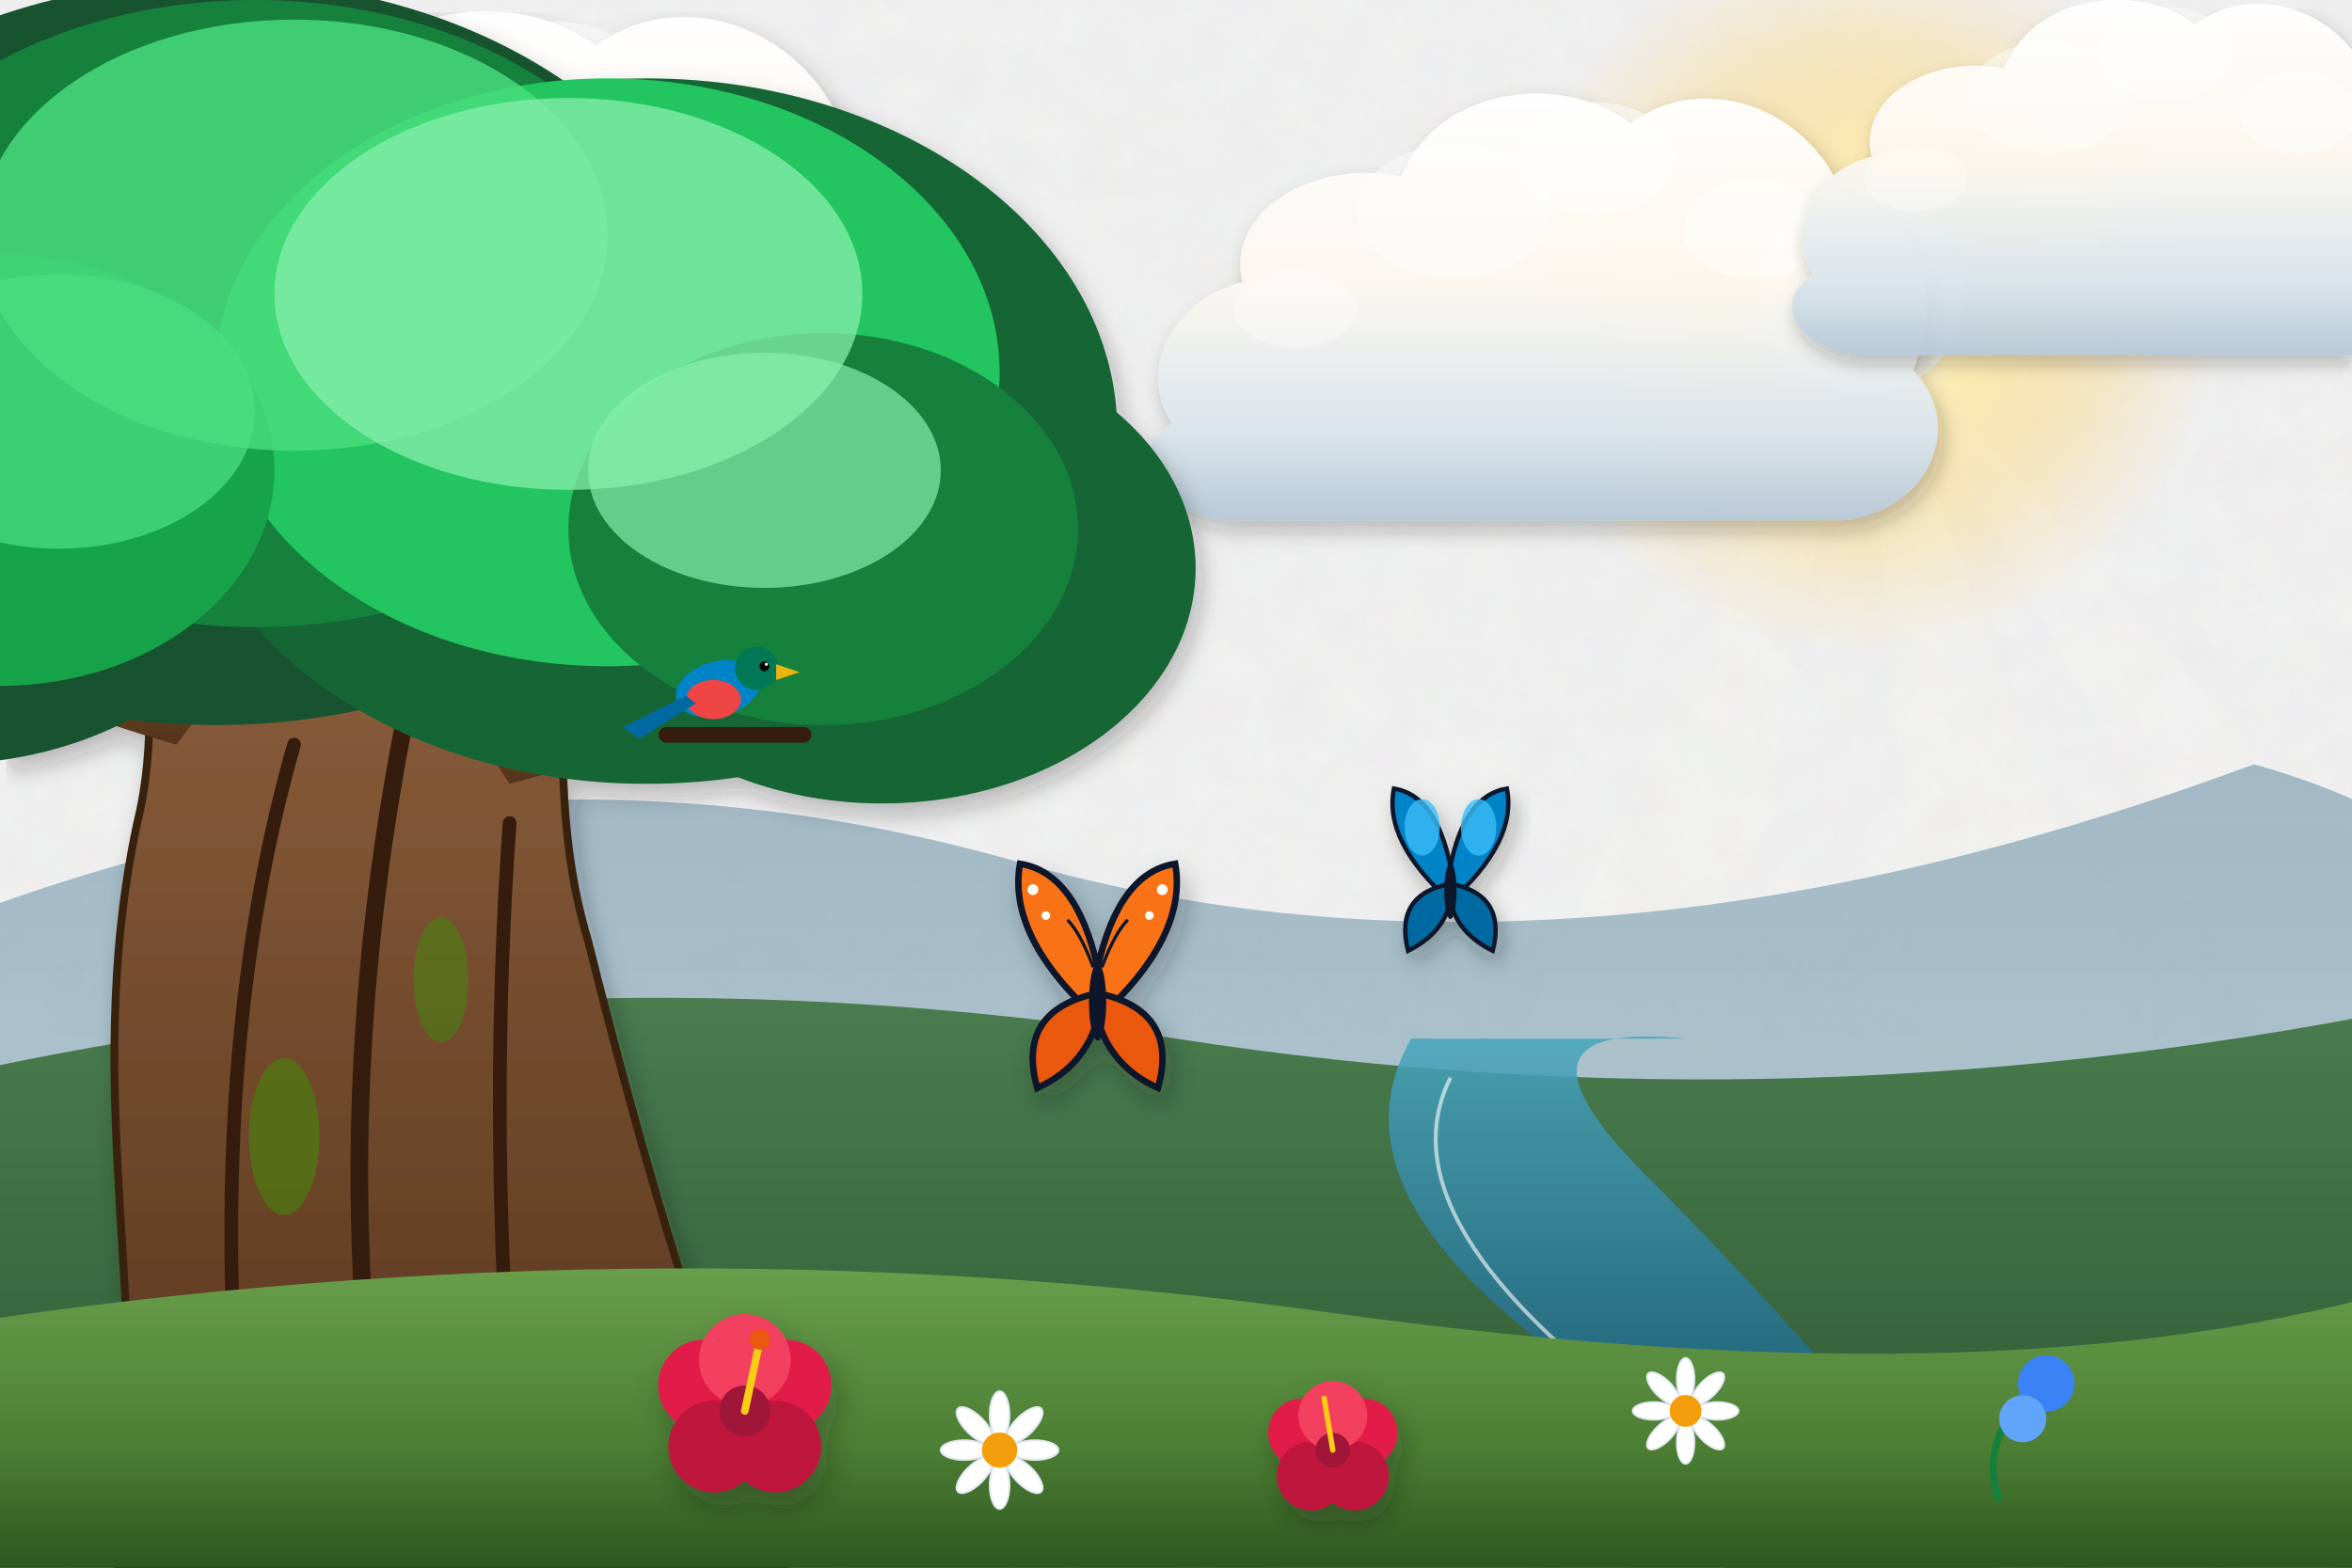
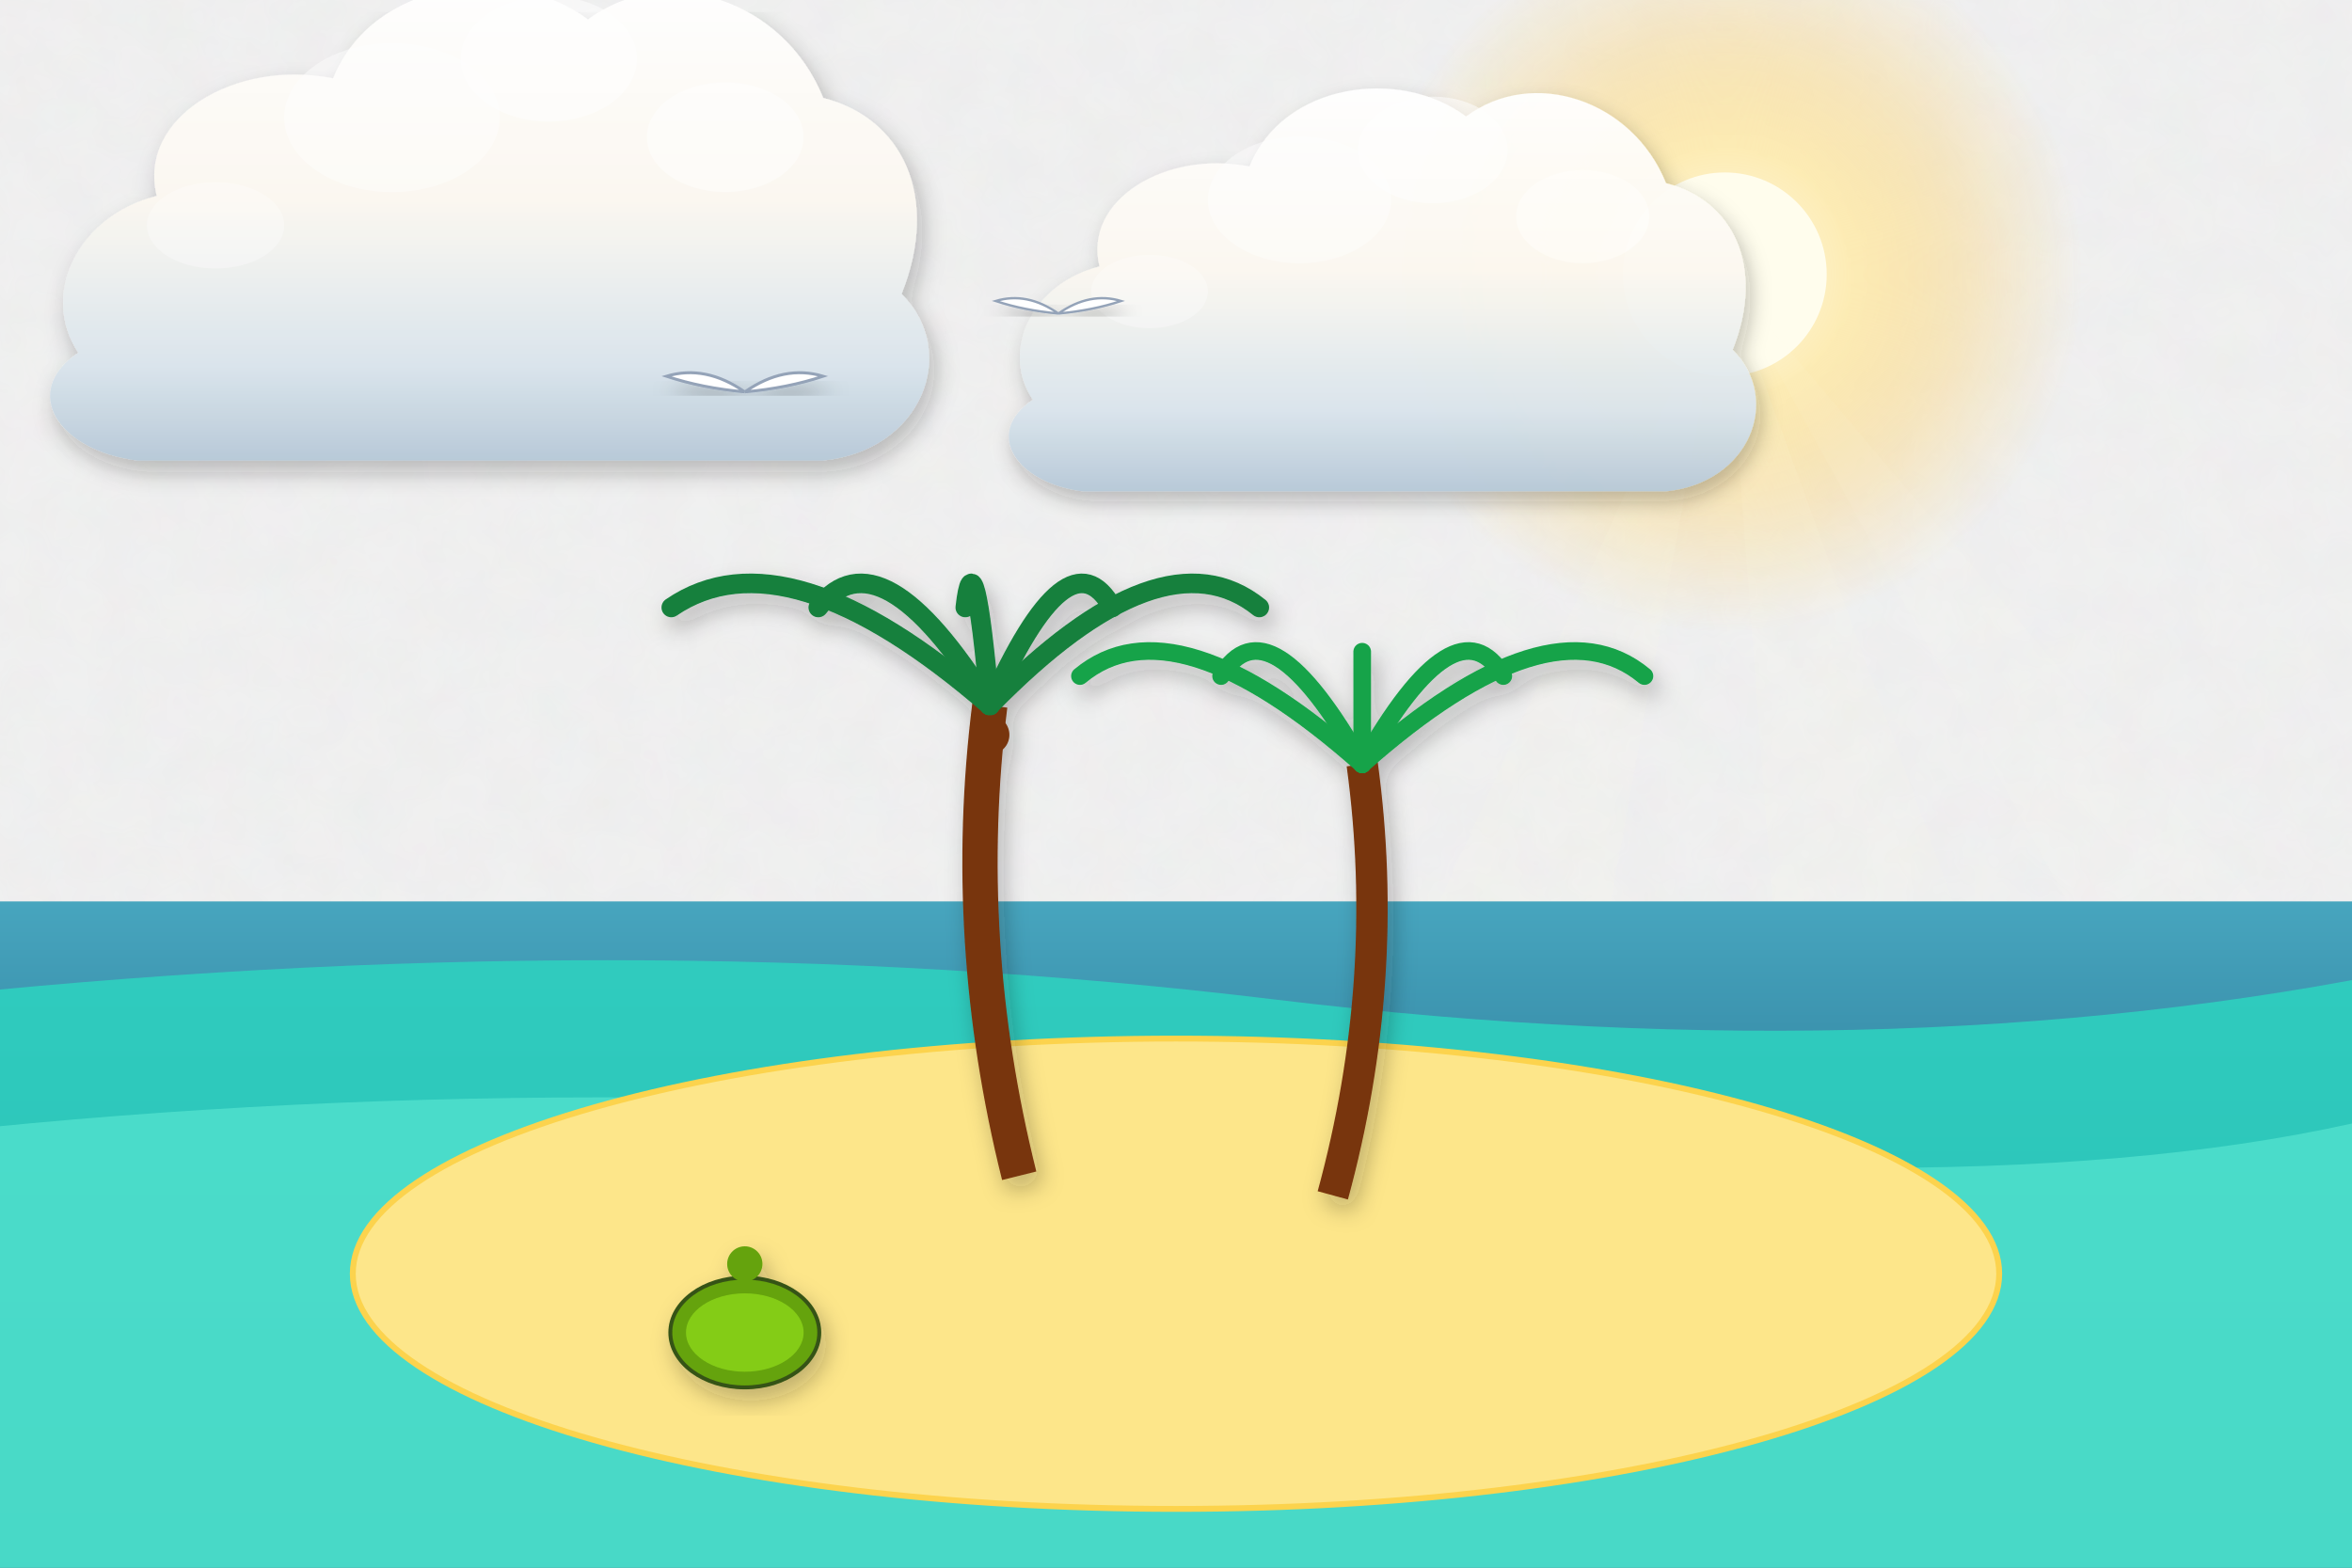
<svg xmlns="http://www.w3.org/2000/svg" viewBox="0 0 1200 800" width="1200" height="800">
  <defs>
    <filter id="ghibliPaper" x="0%" y="0%" width="100%" height="100%">
      <feTurbulence type="fractalNoise" baseFrequency="0.04" numOctaves="3" result="noise" seed="42" />
      <feColorMatrix type="matrix" values="1 0 0 0 0  0 1 0 0 0  0 0 1 0 0  0 0 0 0.035 0" in="noise" result="coloredNoise" />
      <feComposite operator="in" in2="SourceGraphic" />
    </filter>
    <filter id="softGlow" x="-20%" y="-20%" width="140%" height="140%">
      <feGaussianBlur stdDeviation="8" result="blur" />
      <feComposite in="SourceGraphic" in2="blur" operator="over" />
    </filter>
    <filter id="dropShadow" x="-20%" y="-20%" width="140%" height="140%">
      <feDropShadow dx="3" dy="6" stdDeviation="6" flood-color="#141e28" flood-opacity="0.28" />
    </filter>
    <linearGradient id="skyDay" x1="0" y1="0" x2="0" y2="1">
      <stop offset="0%" stop-color="#236ca7" />
      <stop offset="35%" stop-color="#5fa3d6" />
      <stop offset="70%" stop-color="#b8e1f2" />
      <stop offset="100%" stop-color="#fdf3dc" />
    </linearGradient>
    <linearGradient id="skySunset" x1="0" y1="0" x2="0" y2="1">
      <stop offset="0%" stop-color="#31396b" />
      <stop offset="35%" stop-color="#73507b" />
      <stop offset="65%" stop-color="#cb6b5c" />
      <stop offset="85%" stop-color="#f29e5a" />
      <stop offset="100%" stop-color="#fedaa2" />
    </linearGradient>
    <linearGradient id="skyDusk" x1="0" y1="0" x2="0" y2="1">
      <stop offset="0%" stop-color="#121832" />
      <stop offset="40%" stop-color="#262f56" />
      <stop offset="70%" stop-color="#4e3d64" />
      <stop offset="90%" stop-color="#915264" />
      <stop offset="100%" stop-color="#d6846c" />
    </linearGradient>
    <linearGradient id="cloudBodyDay" x1="0" y1="0" x2="0" y2="1">
      <stop offset="0%" stop-color="#ffffff" />
      <stop offset="45%" stop-color="#fcf8f0" />
      <stop offset="80%" stop-color="#d9e4ec" />
      <stop offset="100%" stop-color="#b6c8d7" />
    </linearGradient>
    <linearGradient id="cloudBodySunset" x1="0" y1="0" x2="0" y2="1">
      <stop offset="0%" stop-color="#fff5e6" />
      <stop offset="40%" stop-color="#fbd0a5" />
      <stop offset="75%" stop-color="#cf8ca0" />
      <stop offset="100%" stop-color="#7e607c" />
    </linearGradient>
    <radialGradient id="sunGlowDay" cx="50%" cy="50%" r="50%">
      <stop offset="0%" stop-color="#fffced" stop-opacity="1" />
      <stop offset="35%" stop-color="#ffebaa" stop-opacity="0.85" />
      <stop offset="70%" stop-color="#ffd573" stop-opacity="0.35" />
      <stop offset="100%" stop-color="#ffd573" stop-opacity="0" />
    </radialGradient>
    <radialGradient id="sunGlowSunset" cx="50%" cy="50%" r="50%">
      <stop offset="0%" stop-color="#fff8db" stop-opacity="1" />
      <stop offset="30%" stop-color="#ffb753" stop-opacity="0.9" />
      <stop offset="65%" stop-color="#f46e45" stop-opacity="0.4" />
      <stop offset="100%" stop-color="#e04a43" stop-opacity="0" />
    </radialGradient>
    <linearGradient id="hillDistant" x1="0" y1="0" x2="0" y2="1">
      <stop offset="0%" stop-color="#6e94a8" />
      <stop offset="100%" stop-color="#93b9c7" />
    </linearGradient>
    <linearGradient id="hillMid" x1="0" y1="0" x2="0" y2="1">
      <stop offset="0%" stop-color="#4a7c4f" />
      <stop offset="50%" stop-color="#3c6a40" />
      <stop offset="100%" stop-color="#2d5231" />
    </linearGradient>
    <linearGradient id="hillNear" x1="0" y1="0" x2="0" y2="1">
      <stop offset="0%" stop-color="#699e4c" />
      <stop offset="60%" stop-color="#4c7e33" />
      <stop offset="100%" stop-color="#2f5720" />
    </linearGradient>
    <linearGradient id="woodTone" x1="0" y1="0" x2="0" y2="1">
      <stop offset="0%" stop-color="#9c6d48" />
      <stop offset="50%" stop-color="#784f30" />
      <stop offset="100%" stop-color="#55341c" />
    </linearGradient>
    <linearGradient id="brassTone" x1="0" y1="0" x2="1" y2="1">
      <stop offset="0%" stop-color="#ffe699" />
      <stop offset="35%" stop-color="#d9a536" />
      <stop offset="70%" stop-color="#996c14" />
      <stop offset="100%" stop-color="#5e4007" />
    </linearGradient>
    <linearGradient id="stoneTone" x1="0" y1="0" x2="0" y2="1">
      <stop offset="0%" stop-color="#c5beb3" />
      <stop offset="60%" stop-color="#999184" />
      <stop offset="100%" stop-color="#6c6458" />
    </linearGradient>
    <linearGradient id="waterTone" x1="0" y1="0" x2="0" y2="1">
      <stop offset="0%" stop-color="#47a5be" />
      <stop offset="50%" stop-color="#2a7796" />
      <stop offset="100%" stop-color="#144d6a" />
    </linearGradient>
  </defs>
  <rect width="1200" height="800" fill="url(#skyDay)" filter="url(#ghibliPaper)" />
  <g>
-     <circle cx="950" cy="150" r="182" fill="url(#sunGlowDay)" />
-     <circle cx="950" cy="150" r="52" fill="#fffded" />
-     <polygon points="950,150 650,800 830,800" fill="#fffbe6" opacity="0.08" />
-     <polygon points="950,150 1000,800 1190,800" fill="#fffbe6" opacity="0.08" />
-     <polygon points="950,150 1310,800 1510,800" fill="#fffbe6" opacity="0.06" />
+     <circle cx="880" cy="140" r="182" fill="url(#sunGlowDay)" />
+     <circle cx="880" cy="140" r="52" fill="#fffded" />
+     <polygon points="880,140 580,800 760,800" fill="#fffbe6" opacity="0.08" />
+     <polygon points="880,140 930,800 1120,800" fill="#fffbe6" opacity="0.08" />
+     <polygon points="880,140 1240,800 1440,800" fill="#fffbe6" opacity="0.06" />
  </g>
-   <g transform="translate(220, 160) scale(1.05)" opacity="0.95">
+   <g transform="translate(220, 140) scale(1)" opacity="0.95">
    <path d="M-180,40        C-200,10 -180,-30 -140,-40        C-150,-80 -100,-110 -50,-100        C-30,-150 40,-160 80,-130        C120,-160 180,-140 200,-90        C240,-80 260,-40 240,10        C270,40 250,90 200,95        L-150,95        C-190,90 -210,60 -180,40 Z" fill="url(#cloudBodyDay)" filter="url(#dropShadow)" />
    <ellipse cx="60" cy="-110" rx="45" ry="32" fill="#ffffff" opacity="0.55" />
    <ellipse cx="-20" cy="-80" rx="55" ry="38" fill="#ffffff" opacity="0.45" />
    <ellipse cx="150" cy="-70" rx="40" ry="28" fill="#ffffff" opacity="0.5" />
    <ellipse cx="-110" cy="-25" rx="35" ry="22" fill="#ffffff" opacity="0.35" />
  </g>
-   <g transform="translate(760, 180) scale(0.9)" opacity="0.95">
+   <g transform="translate(680, 170) scale(0.85)" opacity="0.95">
    <path d="M-180,40        C-200,10 -180,-30 -140,-40        C-150,-80 -100,-110 -50,-100        C-30,-150 40,-160 80,-130        C120,-160 180,-140 200,-90        C240,-80 260,-40 240,10        C270,40 250,90 200,95        L-150,95        C-190,90 -210,60 -180,40 Z" fill="url(#cloudBodyDay)" filter="url(#dropShadow)" />
    <ellipse cx="60" cy="-110" rx="45" ry="32" fill="#ffffff" opacity="0.55" />
    <ellipse cx="-20" cy="-80" rx="55" ry="38" fill="#ffffff" opacity="0.45" />
    <ellipse cx="150" cy="-70" rx="40" ry="28" fill="#ffffff" opacity="0.5" />
    <ellipse cx="-110" cy="-25" rx="35" ry="22" fill="#ffffff" opacity="0.35" />
  </g>
-   <g transform="translate(1060, 110) scale(0.75)" opacity="0.95">
-     <path d="M-180,40        C-200,10 -180,-30 -140,-40        C-150,-80 -100,-110 -50,-100        C-30,-150 40,-160 80,-130        C120,-160 180,-140 200,-90        C240,-80 260,-40 240,10        C270,40 250,90 200,95        L-150,95        C-190,90 -210,60 -180,40 Z" fill="url(#cloudBodyDay)" filter="url(#dropShadow)" />
-     <ellipse cx="60" cy="-110" rx="45" ry="32" fill="#ffffff" opacity="0.55" />
-     <ellipse cx="-20" cy="-80" rx="55" ry="38" fill="#ffffff" opacity="0.45" />
-     <ellipse cx="150" cy="-70" rx="40" ry="28" fill="#ffffff" opacity="0.5" />
-     <ellipse cx="-110" cy="-25" rx="35" ry="22" fill="#ffffff" opacity="0.35" />
+   <path d="M-50,460 L1250,460 L1250,800 L-50,800 Z" fill="url(#waterTone)" />
+   <path d="M-50,510 Q320,470 650,510 T1250,490 L1250,800 L-50,800 Z" fill="#2dd4bf" opacity="0.85" />
+   <path d="M-50,580 Q300,540 680,580 T1250,560 L1250,800 L-50,800 Z" fill="#5eead4" opacity="0.6" />
+   <g transform="translate(380, 200)" filter="url(#dropShadow)">
+     <path d="M0,0 Q-20,-14 -40,-8 Q-22,-2 0,0" fill="#ffffff" stroke="#94a3b8" stroke-width="1.5" />
+     <path d="M0,0 Q20,-14 40,-8 Q22,-2 0,0" fill="#ffffff" stroke="#94a3b8" stroke-width="1.5" />
  </g>
-   <path d="M-50,480 Q240,360 520,440 T1150,390 Q1220,410 1250,440 L1250,800 L-50,800 Z" fill="url(#hillDistant)" opacity="0.6" />
-   <path d="M-30,550 Q280,480 600,530 T1250,510 L1250,800 L-30,800 Z" fill="url(#hillMid)" />
-   <path d="M720,530 Q680,600 780,680 T880,800 L1020,800 Q920,680 840,600 T860,530 Z" fill="url(#waterTone)" opacity="0.85" />
-   <path d="M740,550 Q710,610 800,690" stroke="#ffffff" stroke-width="2" fill="none" opacity="0.6" />
-   <g transform="translate(190, 800)" filter="url(#dropShadow)">
-     <path d="M-130,0        C-110,-120 -150,-240 -120,-380        C-100,-460 -140,-540 -70,-620        C-40,-650 30,-640 60,-590        C120,-500 80,-420 110,-320        C140,-200 170,-100 210,0 Z" fill="url(#woodTone)" stroke="#382110" stroke-width="4" />
-     <path d="M-70,-100 Q-80,-280 -40,-420" stroke="#361e0f" stroke-width="7" fill="none" stroke-linecap="round" />
-     <path d="M0,-80 Q-20,-260 20,-450" stroke="#361e0f" stroke-width="9" fill="none" stroke-linecap="round" />
-     <path d="M70,-90 Q60,-240 70,-380" stroke="#361e0f" stroke-width="7" fill="none" stroke-linecap="round" />
-     <ellipse cx="-45" cy="-220" rx="18" ry="40" fill="#4d7c0f" opacity="0.7" />
-     <ellipse cx="35" cy="-300" rx="14" ry="32" fill="#4d7c0f" opacity="0.65" />
-     <path d="M-100,-420 Q-240,-460 -320,-540 Q-200,-510 -70,-460" fill="url(#woodTone)" />
-     <path d="M70,-400 Q220,-440 330,-500 Q200,-470 50,-430" fill="url(#woodTone)" />
-     <ellipse cx="-80" cy="-620" rx="260" ry="190" fill="#14532d" />
-     <ellipse cx="140" cy="-580" rx="240" ry="180" fill="#166534" />
-     <ellipse cx="-220" cy="-540" rx="170" ry="130" fill="#14532d" />
-     <ellipse cx="260" cy="-510" rx="160" ry="120" fill="#166534" />
-     <ellipse cx="-60" cy="-640" rx="220" ry="160" fill="#15803d" />
-     <ellipse cx="120" cy="-610" rx="200" ry="150" fill="#22c55e" />
-     <ellipse cx="-190" cy="-560" rx="140" ry="110" fill="#16a34a" />
-     <ellipse cx="230" cy="-530" rx="130" ry="100" fill="#15803d" />
-     <ellipse cx="-40" cy="-680" rx="160" ry="110" fill="#4ade80" opacity="0.8" />
-     <ellipse cx="100" cy="-650" rx="150" ry="100" fill="#86efac" opacity="0.75" />
-     <ellipse cx="-160" cy="-590" rx="100" ry="70" fill="#4ade80" opacity="0.75" />
-     <ellipse cx="200" cy="-560" rx="90" ry="60" fill="#86efac" opacity="0.7" />
-     <g transform="translate(180, -435)">
-       <line x1="-30" y1="10" x2="40" y2="10" stroke="#361e0f" stroke-width="8" stroke-linecap="round" />
-       <ellipse cx="0" cy="-14" rx="22" ry="14" fill="#0284c7" transform="rotate(-15)" />
-       <ellipse cx="-6" cy="-8" rx="14" ry="10" fill="#ef4444" />
-       <circle cx="16" cy="-24" r="11" fill="#047857" />
-       <polygon points="26,-26 38,-22 26,-18" fill="#eab308" />
-       <circle cx="20" cy="-25" r="2.5" fill="#000000" />
-       <circle cx="21" cy="-26" r="0.8" fill="#ffffff" />
-       <polygon points="-20,-10 -52,6 -44,12 -15,-6" fill="#0369a1" />
+   <g transform="translate(540, 160) scale(0.8)" filter="url(#dropShadow)">
+     <path d="M0,0 Q-20,-14 -40,-8 Q-22,-2 0,0" fill="#ffffff" stroke="#94a3b8" stroke-width="1.5" />
+     <path d="M0,0 Q20,-14 40,-8 Q22,-2 0,0" fill="#ffffff" stroke="#94a3b8" stroke-width="1.5" />
+   </g>
+   <ellipse cx="600" cy="650" rx="420" ry="120" fill="#fde68a" stroke="#fcd34d" stroke-width="3" />
+   <g transform="translate(520, 600)" filter="url(#dropShadow)">
+     <path d="M0,0 Q-30,-120 -15,-240" stroke="#78350f" stroke-width="18" fill="none" />
+     <g transform="translate(-15, -240)">
+       <path d="M0,0 Q-104,-90 -162.5,-50" stroke="#15803d" stroke-width="10" stroke-linecap="round" fill="none" />
+       <path d="M0,0 Q-56,-90 -87.5,-50" stroke="#15803d" stroke-width="10" stroke-linecap="round" fill="none" />
+       <path d="M0,0 Q-8,-90 -12.5,-50" stroke="#15803d" stroke-width="10" stroke-linecap="round" fill="none" />
+       <path d="M0,0 Q40,-90 62.5,-50" stroke="#15803d" stroke-width="10" stroke-linecap="round" fill="none" />
+       <path d="M0,0 Q88,-90 137.5,-50" stroke="#15803d" stroke-width="10" stroke-linecap="round" fill="none" />
+       <circle cx="0" cy="15" r="10" fill="#78350f" />
    </g>
  </g>
-   <path d="M-50,680 Q320,620 680,670 T1250,650 L1250,800 L-50,800 Z" fill="url(#hillNear)" />
-   <g transform="translate(560, 520) scale(1.1)" filter="url(#dropShadow)">
-     <path d="M0,0 Q-42,-38 -36,-72 Q-10,-68 0,-24" fill="#f97316" stroke="#0f172a" stroke-width="3" />
-     <path d="M0,-12 Q-38,-4 -28,32 Q-6,22 0,0" fill="#ea580c" stroke="#0f172a" stroke-width="3" />
-     <path d="M0,0 Q42,-38 36,-72 Q10,-68 0,-24" fill="#f97316" stroke="#0f172a" stroke-width="3" />
-     <path d="M0,-12 Q38,-4 28,32 Q6,22 0,0" fill="#ea580c" stroke="#0f172a" stroke-width="3" />
-     <circle cx="-30" cy="-60" r="2.5" fill="#ffffff" />
-     <circle cx="-24" cy="-48" r="2" fill="#ffffff" />
-     <circle cx="30" cy="-60" r="2.5" fill="#ffffff" />
-     <circle cx="24" cy="-48" r="2" fill="#ffffff" />
-     <ellipse cx="0" cy="-8" rx="4" ry="18" fill="#0f172a" />
-     <path d="M-2,-24 Q-8,-40 -14,-46 M2,-24 Q8,-40 14,-46" stroke="#0f172a" stroke-width="1.5" fill="none" />
-   </g>
-   <g transform="translate(740, 460) scale(0.9)" filter="url(#dropShadow)">
-     <path d="M0,0 Q-38,-34 -32,-64 Q-8,-60 0,-20" fill="#0284c7" stroke="#0f172a" stroke-width="2.5" />
-     <path d="M0,-10 Q-32,-4 -24,28 Q-4,18 0,0" fill="#0369a1" stroke="#0f172a" stroke-width="2.5" />
-     <path d="M0,0 Q38,-34 32,-64 Q8,-60 0,-20" fill="#0284c7" stroke="#0f172a" stroke-width="2.5" />
-     <path d="M0,-10 Q32,-4 24,28 Q4,18 0,0" fill="#0369a1" stroke="#0f172a" stroke-width="2.5" />
-     <ellipse cx="-16" cy="-42" rx="10" ry="16" fill="#38bdf8" opacity="0.8" />
-     <ellipse cx="16" cy="-42" rx="10" ry="16" fill="#38bdf8" opacity="0.8" />
-     <ellipse cx="0" cy="-6" rx="3.5" ry="16" fill="#0f172a" />
-   </g>
-   <g transform="translate(0, 680)">
-     <g transform="translate(380, 40) scale(1.3)" filter="url(#dropShadow)">
-       <circle cx="-16" cy="-10" r="18" fill="#e11d48" />
-       <circle cx="16" cy="-10" r="18" fill="#e11d48" />
-       <circle cx="-12" cy="14" r="18" fill="#be123c" />
-       <circle cx="12" cy="14" r="18" fill="#be123c" />
-       <circle cx="0" cy="-20" r="18" fill="#f43f5e" />
-       <circle cx="0" cy="0" r="10" fill="#9f1239" />
-       <line x1="0" y1="0" x2="6" y2="-28" stroke="#facc15" stroke-width="3" stroke-linecap="round" />
-       <circle cx="6" cy="-28" r="4" fill="#ea580c" />
-     </g>
-     <g transform="translate(680, 60) scale(1.1)" filter="url(#dropShadow)">
-       <circle cx="-14" cy="-8" r="16" fill="#e11d48" />
-       <circle cx="14" cy="-8" r="16" fill="#e11d48" />
-       <circle cx="-10" cy="12" r="16" fill="#be123c" />
-       <circle cx="10" cy="12" r="16" fill="#be123c" />
-       <circle cx="0" cy="-16" r="16" fill="#f43f5e" />
-       <circle cx="0" cy="0" r="8" fill="#9f1239" />
-       <line x1="0" y1="0" x2="-4" y2="-24" stroke="#facc15" stroke-width="2.5" stroke-linecap="round" />
-     </g>
-     <g transform="translate(510, 60)">
-       <circle cx="0" cy="0" r="10" fill="#eab308" />
-       <ellipse cx="0" cy="-18" rx="5" ry="12" fill="#ffffff" stroke="#e2e8f0" stroke-width="1" transform="rotate(0 0 0)" />
-       <ellipse cx="0" cy="-18" rx="5" ry="12" fill="#ffffff" stroke="#e2e8f0" stroke-width="1" transform="rotate(45 0 0)" />
-       <ellipse cx="0" cy="-18" rx="5" ry="12" fill="#ffffff" stroke="#e2e8f0" stroke-width="1" transform="rotate(90 0 0)" />
-       <ellipse cx="0" cy="-18" rx="5" ry="12" fill="#ffffff" stroke="#e2e8f0" stroke-width="1" transform="rotate(135 0 0)" />
-       <ellipse cx="0" cy="-18" rx="5" ry="12" fill="#ffffff" stroke="#e2e8f0" stroke-width="1" transform="rotate(180 0 0)" />
-       <ellipse cx="0" cy="-18" rx="5" ry="12" fill="#ffffff" stroke="#e2e8f0" stroke-width="1" transform="rotate(225 0 0)" />
-       <ellipse cx="0" cy="-18" rx="5" ry="12" fill="#ffffff" stroke="#e2e8f0" stroke-width="1" transform="rotate(270 0 0)" />
-       <ellipse cx="0" cy="-18" rx="5" ry="12" fill="#ffffff" stroke="#e2e8f0" stroke-width="1" transform="rotate(315 0 0)" />
-       <circle cx="0" cy="0" r="9" fill="#f59e0b" />
-     </g>
-     <g transform="translate(860, 40) scale(0.9)">
-       <circle cx="0" cy="0" r="10" fill="#eab308" />
-       <ellipse cx="0" cy="-18" rx="5" ry="12" fill="#ffffff" stroke="#e2e8f0" stroke-width="1" transform="rotate(0 0 0)" />
-       <ellipse cx="0" cy="-18" rx="5" ry="12" fill="#ffffff" stroke="#e2e8f0" stroke-width="1" transform="rotate(45 0 0)" />
-       <ellipse cx="0" cy="-18" rx="5" ry="12" fill="#ffffff" stroke="#e2e8f0" stroke-width="1" transform="rotate(90 0 0)" />
-       <ellipse cx="0" cy="-18" rx="5" ry="12" fill="#ffffff" stroke="#e2e8f0" stroke-width="1" transform="rotate(135 0 0)" />
-       <ellipse cx="0" cy="-18" rx="5" ry="12" fill="#ffffff" stroke="#e2e8f0" stroke-width="1" transform="rotate(180 0 0)" />
-       <ellipse cx="0" cy="-18" rx="5" ry="12" fill="#ffffff" stroke="#e2e8f0" stroke-width="1" transform="rotate(225 0 0)" />
-       <ellipse cx="0" cy="-18" rx="5" ry="12" fill="#ffffff" stroke="#e2e8f0" stroke-width="1" transform="rotate(270 0 0)" />
-       <ellipse cx="0" cy="-18" rx="5" ry="12" fill="#ffffff" stroke="#e2e8f0" stroke-width="1" transform="rotate(315 0 0)" />
-       <circle cx="0" cy="0" r="9" fill="#f59e0b" />
-     </g>
-     <g transform="translate(1020, 50) scale(1.2)">
-       <path d="M0,30 Q-10,0 20,-20" stroke="#15803d" stroke-width="3" fill="none" />
-       <circle cx="20" cy="-20" r="12" fill="#3b82f6" />
-       <circle cx="10" cy="-5" r="10" fill="#60a5fa" />
+   <g transform="translate(680, 610)" filter="url(#dropShadow)">
+     <path d="M0,0 Q30,-110 15,-220" stroke="#78350f" stroke-width="16" fill="none" />
+     <g transform="translate(15, -220)">
+       <path d="M0,0 Q-96,-85 -144,-45" stroke="#16a34a" stroke-width="9" stroke-linecap="round" fill="none" />
+       <path d="M0,0 Q-48,-85 -72,-45" stroke="#16a34a" stroke-width="9" stroke-linecap="round" fill="none" />
+       <path d="M0,0 Q0,-85 0,-45" stroke="#16a34a" stroke-width="9" stroke-linecap="round" fill="none" />
+       <path d="M0,0 Q48,-85 72,-45" stroke="#16a34a" stroke-width="9" stroke-linecap="round" fill="none" />
+       <path d="M0,0 Q96,-85 144,-45" stroke="#16a34a" stroke-width="9" stroke-linecap="round" fill="none" />
    </g>
  </g>
+   <g transform="translate(380, 680)" filter="url(#dropShadow)">
+     <ellipse cx="0" cy="0" rx="38" ry="28" fill="#65a30d" stroke="#365314" stroke-width="2" />
+     <ellipse cx="0" cy="0" rx="30" ry="20" fill="#84cc16" />
+     <circle cx="0" cy="-35" r="9" fill="#65a30d" />
+   </g>
</svg>
